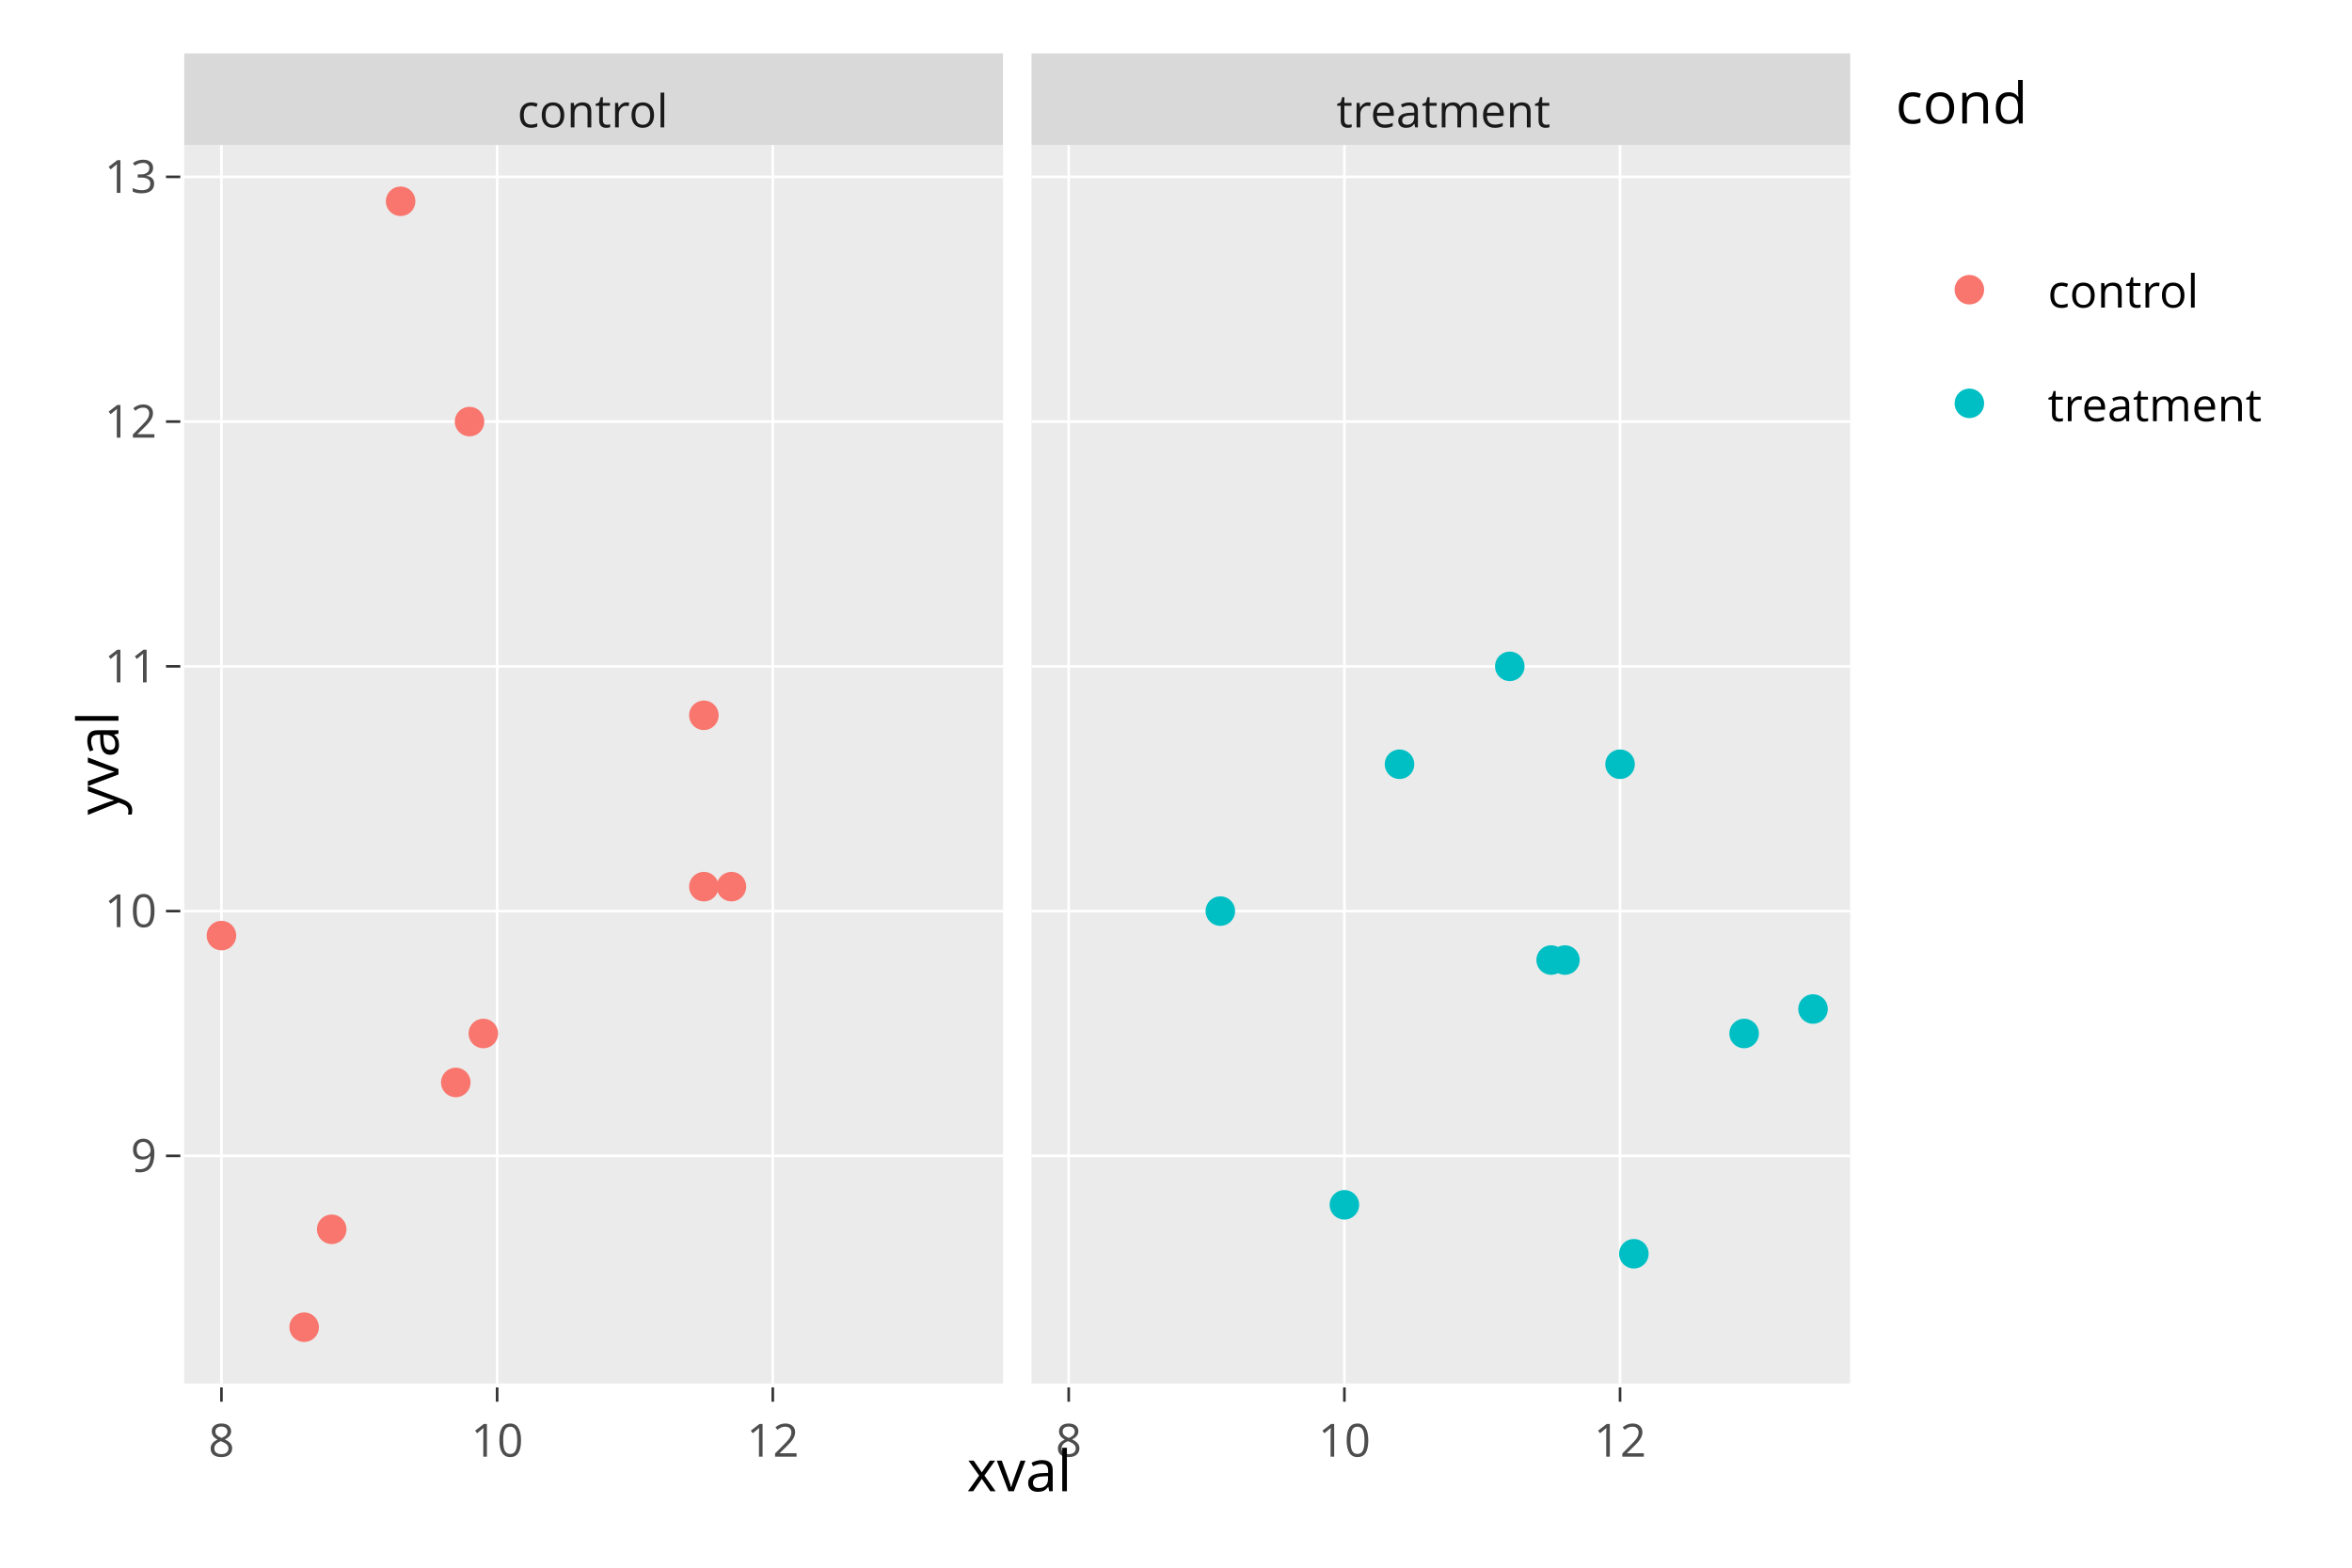
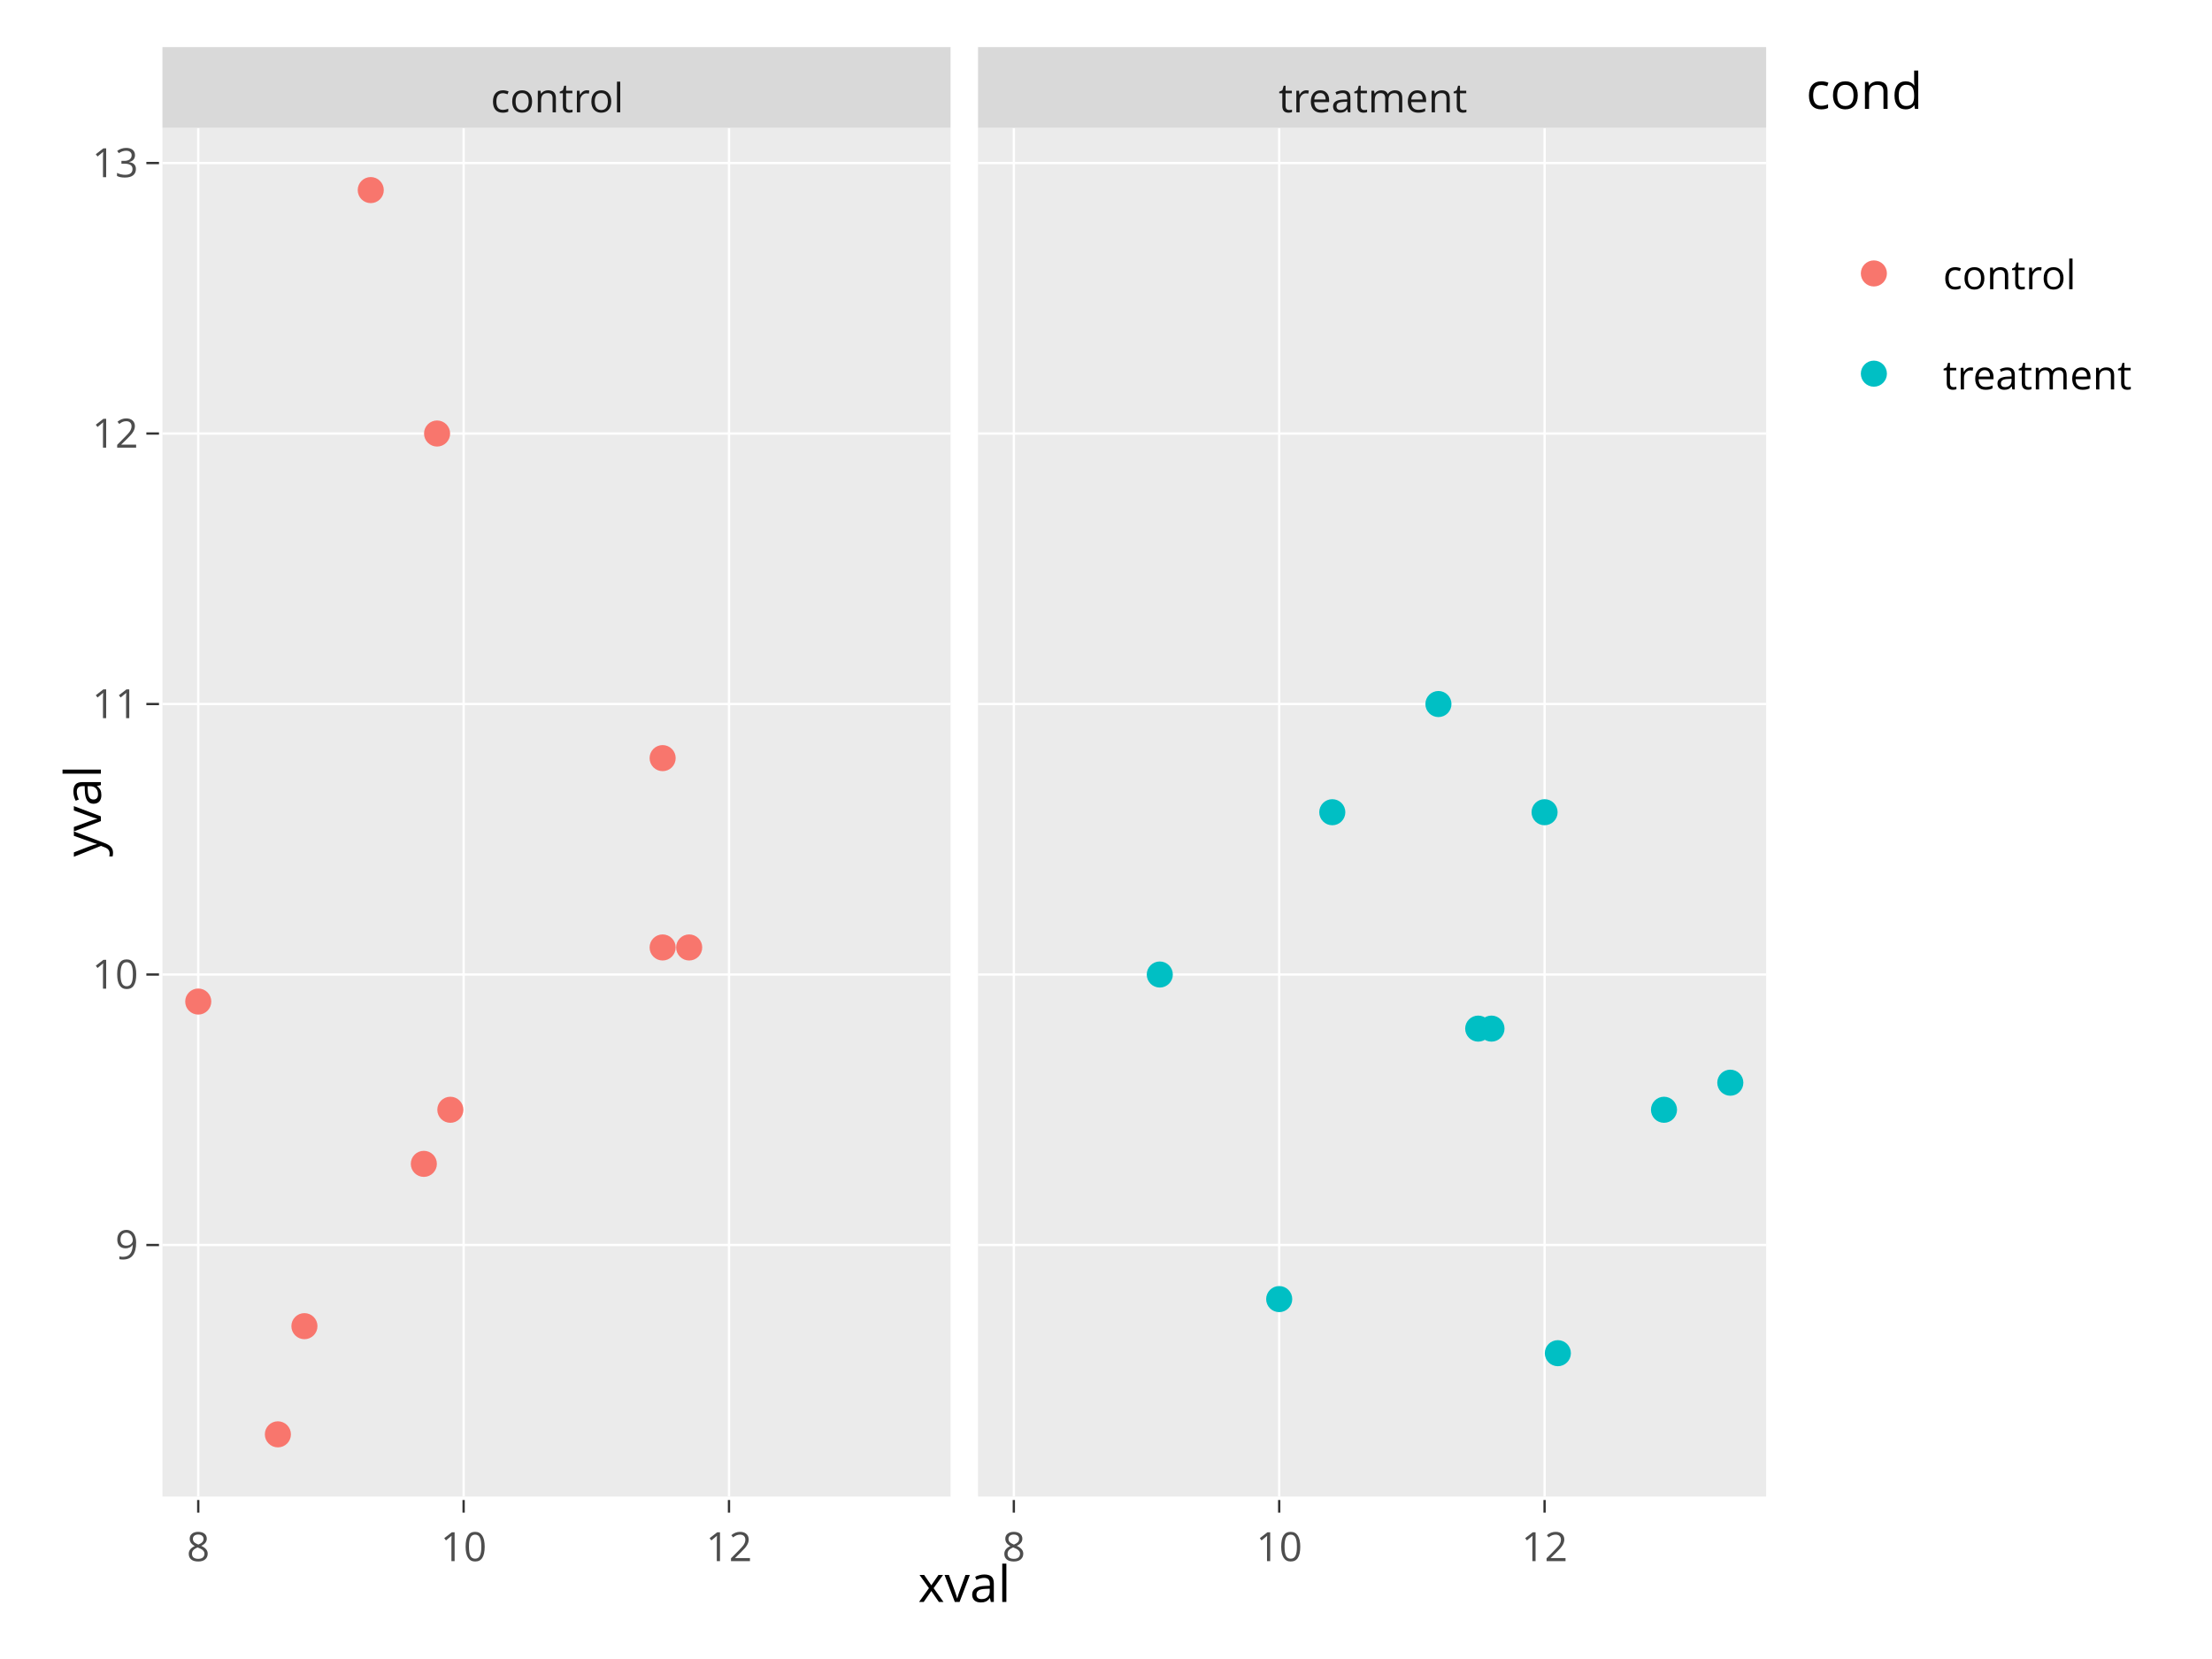
- <svg xmlns="http://www.w3.org/2000/svg" class="main-svg" width="600" height="400" viewBox="0 0 600 400">
-   <rect x="0" y="0" width="600" height="400" style="fill: rgb(255, 255, 255); fill-opacity: 1;" />
+ <svg xmlns="http://www.w3.org/2000/svg" class="main-svg" width="640" height="480" viewBox="0 0 640 480">
+   <rect x="0" y="0" width="640" height="480" style="fill: rgb(255, 255, 255); fill-opacity: 1;" />
  <defs id="defs-">
    <g class="clips">
      <clipPath id="clipxyplot" class="plotclip">
-         <rect width="208.861" height="316" />
+         <rect width="228.027" height="396" />
      </clipPath>
      <clipPath id="clipx2yplot" class="plotclip">
-         <rect width="208.861" height="316" />
+         <rect width="228.027" height="396" />
      </clipPath>
      <clipPath class="axesclip" id="clipx">
-         <rect x="47" y="0" width="208.861" height="400" />
+         <rect x="47" y="0" width="228.027" height="480" />
      </clipPath>
      <clipPath class="axesclip" id="clipy">
-         <rect x="0" y="37" width="600" height="316" />
+         <rect x="0" y="37" width="640" height="396" />
      </clipPath>
      <clipPath class="axesclip" id="clipxy">
-         <rect x="47" y="37" width="208.861" height="316" />
+         <rect x="47" y="37" width="228.027" height="396" />
      </clipPath>
      <clipPath class="axesclip" id="clipx2">
-         <rect x="263.139" y="0" width="208.861" height="400" />
+         <rect x="282.973" y="0" width="228.027" height="480" />
      </clipPath>
      <clipPath class="axesclip" id="clipx2y">
-         <rect x="263.139" y="37" width="208.861" height="316" />
+         <rect x="282.973" y="37" width="228.027" height="396" />
      </clipPath>
    </g>
    <g class="gradients" />
  </defs>
  <g class="bglayer">
-     <rect class="bg" x="47" y="37" width="208.861" height="316" style="fill: rgb(235, 235, 235); fill-opacity: 1; stroke-width: 0;" />
-     <rect class="bg" x="263.139" y="37" width="208.861" height="316" style="fill: rgb(235, 235, 235); fill-opacity: 1; stroke-width: 0;" />
+     <rect class="bg" x="47" y="37" width="228.027" height="396" style="fill: rgb(235, 235, 235); fill-opacity: 1; stroke-width: 0;" />
+     <rect class="bg" x="282.973" y="37" width="228.027" height="396" style="fill: rgb(235, 235, 235); fill-opacity: 1; stroke-width: 0;" />
  </g>
  <g class="layer-below">
    <g class="imagelayer" />
    <g class="shapelayer" />
  </g>
  <g class="cartesianlayer">
    <g class="subplot xy">
      <g class="layer-subplot">
        <g class="shapelayer" />
        <g class="imagelayer" />
      </g>
      <g class="gridlayer">
        <g class="x">
-           <path class="xgrid crisp" d="M0,37v316" transform="translate(56.49,0)" style="stroke: rgb(255, 255, 255); stroke-opacity: 1; stroke-width: 0.664px;" />
-           <path class="xgrid crisp" d="M0,37v316" transform="translate(126.82,0)" style="stroke: rgb(255, 255, 255); stroke-opacity: 1; stroke-width: 0.664px;" />
-           <path class="xgrid crisp" d="M0,37v316" transform="translate(197.14,0)" style="stroke: rgb(255, 255, 255); stroke-opacity: 1; stroke-width: 0.664px;" />
+           <path class="xgrid crisp" d="M0,37v396" transform="translate(57.36,0)" style="stroke: rgb(255, 255, 255); stroke-opacity: 1; stroke-width: 0.664px;" />
+           <path class="xgrid crisp" d="M0,37v396" transform="translate(134.14,0)" style="stroke: rgb(255, 255, 255); stroke-opacity: 1; stroke-width: 0.664px;" />
+           <path class="xgrid crisp" d="M0,37v396" transform="translate(210.92,0)" style="stroke: rgb(255, 255, 255); stroke-opacity: 1; stroke-width: 0.664px;" />
        </g>
        <g class="y">
-           <path class="ygrid crisp" d="M47,0h208.861" transform="translate(0,294.92)" style="stroke: rgb(255, 255, 255); stroke-opacity: 1; stroke-width: 0.664px;" />
-           <path class="ygrid crisp" d="M47,0h208.861" transform="translate(0,232.47)" style="stroke: rgb(255, 255, 255); stroke-opacity: 1; stroke-width: 0.664px;" />
-           <path class="ygrid crisp" d="M47,0h208.861" transform="translate(0,170.02)" style="stroke: rgb(255, 255, 255); stroke-opacity: 1; stroke-width: 0.664px;" />
-           <path class="ygrid crisp" d="M47,0h208.861" transform="translate(0,107.57)" style="stroke: rgb(255, 255, 255); stroke-opacity: 1; stroke-width: 0.664px;" />
-           <path class="ygrid crisp" d="M47,0h208.861" transform="translate(0,45.12)" style="stroke: rgb(255, 255, 255); stroke-opacity: 1; stroke-width: 0.664px;" />
+           <path class="ygrid crisp" d="M47,0h228.027" transform="translate(0,360.22)" style="stroke: rgb(255, 255, 255); stroke-opacity: 1; stroke-width: 0.664px;" />
+           <path class="ygrid crisp" d="M47,0h228.027" transform="translate(0,281.96)" style="stroke: rgb(255, 255, 255); stroke-opacity: 1; stroke-width: 0.664px;" />
+           <path class="ygrid crisp" d="M47,0h228.027" transform="translate(0,203.7)" style="stroke: rgb(255, 255, 255); stroke-opacity: 1; stroke-width: 0.664px;" />
+           <path class="ygrid crisp" d="M47,0h228.027" transform="translate(0,125.43)" style="stroke: rgb(255, 255, 255); stroke-opacity: 1; stroke-width: 0.664px;" />
+           <path class="ygrid crisp" d="M47,0h228.027" transform="translate(0,47.17)" style="stroke: rgb(255, 255, 255); stroke-opacity: 1; stroke-width: 0.664px;" />
        </g>
      </g>
      <g class="zerolinelayer" />
      <path class="xlines-below" />
      <path class="ylines-below" />
      <g class="overlines-below" />
      <g class="xaxislayer-below" />
      <g class="yaxislayer-below" />
      <g class="overaxes-below" />
      <g class="plot" transform="translate(47, 37)" clip-path="url(#clipxyplot)">
        <g class="scatterlayer mlayer">
          <g class="trace scatter trace-vdiffr-plotly-1" style="stroke-miterlimit: 2; opacity: 1;">
            <g class="points">
-               <path class="point" transform="translate(132.56,145.51)" d="M2.83,0A2.83,2.83 0 1,1 0,-2.83A2.83,2.83 0 0,1 2.83,0Z" style="opacity: 1; stroke-width: 1.89px; fill: rgb(248, 118, 109); fill-opacity: 1; stroke: rgb(248, 118, 109); stroke-opacity: 1;" />
-               <path class="point" transform="translate(55.2,14.36)" d="M2.83,0A2.83,2.83 0 1,1 0,-2.83A2.83,2.83 0 0,1 2.83,0Z" style="opacity: 1; stroke-width: 1.89px; fill: rgb(248, 118, 109); fill-opacity: 1; stroke: rgb(248, 118, 109); stroke-opacity: 1;" />
-               <path class="point" transform="translate(9.49,201.72)" d="M2.83,0A2.83,2.83 0 1,1 0,-2.83A2.83,2.83 0 0,1 2.83,0Z" style="opacity: 1; stroke-width: 1.89px; fill: rgb(248, 118, 109); fill-opacity: 1; stroke: rgb(248, 118, 109); stroke-opacity: 1;" />
-               <path class="point" transform="translate(132.56,189.23)" d="M2.83,0A2.83,2.83 0 1,1 0,-2.83A2.83,2.83 0 0,1 2.83,0Z" style="opacity: 1; stroke-width: 1.89px; fill: rgb(248, 118, 109); fill-opacity: 1; stroke: rgb(248, 118, 109); stroke-opacity: 1;" />
-               <path class="point" transform="translate(30.59,301.64)" d="M2.83,0A2.83,2.83 0 1,1 0,-2.83A2.83,2.83 0 0,1 2.83,0Z" style="opacity: 1; stroke-width: 1.89px; fill: rgb(248, 118, 109); fill-opacity: 1; stroke: rgb(248, 118, 109); stroke-opacity: 1;" />
-               <path class="point" transform="translate(76.3,226.7)" d="M2.83,0A2.83,2.83 0 1,1 0,-2.83A2.83,2.83 0 0,1 2.83,0Z" style="opacity: 1; stroke-width: 1.89px; fill: rgb(248, 118, 109); fill-opacity: 1; stroke: rgb(248, 118, 109); stroke-opacity: 1;" />
-               <path class="point" transform="translate(37.62,276.66)" d="M2.83,0A2.83,2.83 0 1,1 0,-2.83A2.83,2.83 0 0,1 2.83,0Z" style="opacity: 1; stroke-width: 1.89px; fill: rgb(248, 118, 109); fill-opacity: 1; stroke: rgb(248, 118, 109); stroke-opacity: 1;" />
-               <path class="point" transform="translate(139.59,189.23)" d="M2.83,0A2.83,2.83 0 1,1 0,-2.83A2.83,2.83 0 0,1 2.83,0Z" style="opacity: 1; stroke-width: 1.89px; fill: rgb(248, 118, 109); fill-opacity: 1; stroke: rgb(248, 118, 109); stroke-opacity: 1;" />
-               <path class="point" transform="translate(69.27,239.19)" d="M2.83,0A2.83,2.83 0 1,1 0,-2.83A2.83,2.83 0 0,1 2.83,0Z" style="opacity: 1; stroke-width: 1.89px; fill: rgb(248, 118, 109); fill-opacity: 1; stroke: rgb(248, 118, 109); stroke-opacity: 1;" />
-               <path class="point" transform="translate(72.78,70.57)" d="M2.83,0A2.83,2.83 0 1,1 0,-2.83A2.83,2.83 0 0,1 2.83,0Z" style="opacity: 1; stroke-width: 1.89px; fill: rgb(248, 118, 109); fill-opacity: 1; stroke: rgb(248, 118, 109); stroke-opacity: 1;" />
+               <path class="point" transform="translate(144.72,182.35)" d="M2.83,0A2.83,2.83 0 1,1 0,-2.83A2.83,2.83 0 0,1 2.83,0Z" style="opacity: 1; stroke-width: 1.89px; fill: rgb(248, 118, 109); fill-opacity: 1; stroke: rgb(248, 118, 109); stroke-opacity: 1;" />
+               <path class="point" transform="translate(60.27,18)" d="M2.83,0A2.83,2.83 0 1,1 0,-2.83A2.83,2.83 0 0,1 2.83,0Z" style="opacity: 1; stroke-width: 1.89px; fill: rgb(248, 118, 109); fill-opacity: 1; stroke: rgb(248, 118, 109); stroke-opacity: 1;" />
+               <path class="point" transform="translate(10.36,252.78)" d="M2.83,0A2.83,2.83 0 1,1 0,-2.83A2.83,2.83 0 0,1 2.83,0Z" style="opacity: 1; stroke-width: 1.89px; fill: rgb(248, 118, 109); fill-opacity: 1; stroke: rgb(248, 118, 109); stroke-opacity: 1;" />
+               <path class="point" transform="translate(144.72,237.13)" d="M2.83,0A2.83,2.83 0 1,1 0,-2.83A2.83,2.83 0 0,1 2.83,0Z" style="opacity: 1; stroke-width: 1.89px; fill: rgb(248, 118, 109); fill-opacity: 1; stroke: rgb(248, 118, 109); stroke-opacity: 1;" />
+               <path class="point" transform="translate(33.4,378)" d="M2.83,0A2.83,2.83 0 1,1 0,-2.83A2.83,2.83 0 0,1 2.83,0Z" style="opacity: 1; stroke-width: 1.89px; fill: rgb(248, 118, 109); fill-opacity: 1; stroke: rgb(248, 118, 109); stroke-opacity: 1;" />
+               <path class="point" transform="translate(83.3,284.09)" d="M2.83,0A2.83,2.83 0 1,1 0,-2.83A2.83,2.83 0 0,1 2.83,0Z" style="opacity: 1; stroke-width: 1.89px; fill: rgb(248, 118, 109); fill-opacity: 1; stroke: rgb(248, 118, 109); stroke-opacity: 1;" />
+               <path class="point" transform="translate(41.08,346.7)" d="M2.83,0A2.83,2.83 0 1,1 0,-2.83A2.83,2.83 0 0,1 2.83,0Z" style="opacity: 1; stroke-width: 1.89px; fill: rgb(248, 118, 109); fill-opacity: 1; stroke: rgb(248, 118, 109); stroke-opacity: 1;" />
+               <path class="point" transform="translate(152.4,237.13)" d="M2.83,0A2.83,2.83 0 1,1 0,-2.83A2.83,2.83 0 0,1 2.83,0Z" style="opacity: 1; stroke-width: 1.89px; fill: rgb(248, 118, 109); fill-opacity: 1; stroke: rgb(248, 118, 109); stroke-opacity: 1;" />
+               <path class="point" transform="translate(75.63,299.74)" d="M2.83,0A2.83,2.83 0 1,1 0,-2.83A2.83,2.83 0 0,1 2.83,0Z" style="opacity: 1; stroke-width: 1.89px; fill: rgb(248, 118, 109); fill-opacity: 1; stroke: rgb(248, 118, 109); stroke-opacity: 1;" />
+               <path class="point" transform="translate(79.46,88.43)" d="M2.83,0A2.83,2.83 0 1,1 0,-2.83A2.83,2.83 0 0,1 2.83,0Z" style="opacity: 1; stroke-width: 1.89px; fill: rgb(248, 118, 109); fill-opacity: 1; stroke: rgb(248, 118, 109); stroke-opacity: 1;" />
            </g>
          </g>
        </g>
      </g>
      <g class="overplot" />
      <path class="xlines-above crisp" d="" style="fill: none; stroke-width: 1px; stroke: rgb(0, 0, 0); stroke-opacity: 0;" />
      <path class="ylines-above crisp" d="" style="fill: none; stroke-width: 1px; stroke: rgb(0, 0, 0); stroke-opacity: 0;" />
      <g class="overlines-above" />
      <g class="xaxislayer-above">
-         <path class="xtick ticks crisp" d="M0,354v3.653" transform="translate(56.49,0)" style="stroke: rgb(51, 51, 51); stroke-opacity: 1; stroke-width: 0.664px;" />
-         <path class="xtick ticks crisp" d="M0,354v3.653" transform="translate(126.82,0)" style="stroke: rgb(51, 51, 51); stroke-opacity: 1; stroke-width: 0.664px;" />
-         <path class="xtick ticks crisp" d="M0,354v3.653" transform="translate(197.14,0)" style="stroke: rgb(51, 51, 51); stroke-opacity: 1; stroke-width: 0.664px;" />
+         <path class="xtick ticks crisp" d="M0,434v3.653" transform="translate(57.36,0)" style="stroke: rgb(51, 51, 51); stroke-opacity: 1; stroke-width: 0.664px;" />
+         <path class="xtick ticks crisp" d="M0,434v3.653" transform="translate(134.14,0)" style="stroke: rgb(51, 51, 51); stroke-opacity: 1; stroke-width: 0.664px;" />
+         <path class="xtick ticks crisp" d="M0,434v3.653" transform="translate(210.92,0)" style="stroke: rgb(51, 51, 51); stroke-opacity: 1; stroke-width: 0.664px;" />
        <g class="xtick">
-           <text text-anchor="middle" x="0" y="371.68" transform="translate(56.49,0)" style="font-family: 'Open Sans', verdana, arial, sans-serif; font-size: 11.69px; fill: rgb(77, 77, 77); fill-opacity: 1; white-space: pre;">8</text>
+           <text text-anchor="middle" x="0" y="451.68" transform="translate(57.36,0)" style="font-family: 'Open Sans', verdana, arial, sans-serif; font-size: 11.69px; fill: rgb(77, 77, 77); fill-opacity: 1; white-space: pre;">8</text>
        </g>
        <g class="xtick">
-           <text text-anchor="middle" x="0" y="371.68" transform="translate(126.82,0)" style="font-family: 'Open Sans', verdana, arial, sans-serif; font-size: 11.69px; fill: rgb(77, 77, 77); fill-opacity: 1; white-space: pre;">10</text>
+           <text text-anchor="middle" x="0" y="451.68" transform="translate(134.14,0)" style="font-family: 'Open Sans', verdana, arial, sans-serif; font-size: 11.69px; fill: rgb(77, 77, 77); fill-opacity: 1; white-space: pre;">10</text>
        </g>
        <g class="xtick">
-           <text text-anchor="middle" x="0" y="371.68" transform="translate(197.14,0)" style="font-family: 'Open Sans', verdana, arial, sans-serif; font-size: 11.69px; fill: rgb(77, 77, 77); fill-opacity: 1; white-space: pre;">12</text>
+           <text text-anchor="middle" x="0" y="451.68" transform="translate(210.92,0)" style="font-family: 'Open Sans', verdana, arial, sans-serif; font-size: 11.69px; fill: rgb(77, 77, 77); fill-opacity: 1; white-space: pre;">12</text>
        </g>
      </g>
      <g class="yaxislayer-above">
-         <path class="ytick ticks crisp" d="M46,0h-3.653" transform="translate(0,294.92)" style="stroke: rgb(51, 51, 51); stroke-opacity: 1; stroke-width: 0.664px;" />
-         <path class="ytick ticks crisp" d="M46,0h-3.653" transform="translate(0,232.47)" style="stroke: rgb(51, 51, 51); stroke-opacity: 1; stroke-width: 0.664px;" />
-         <path class="ytick ticks crisp" d="M46,0h-3.653" transform="translate(0,170.02)" style="stroke: rgb(51, 51, 51); stroke-opacity: 1; stroke-width: 0.664px;" />
-         <path class="ytick ticks crisp" d="M46,0h-3.653" transform="translate(0,107.57)" style="stroke: rgb(51, 51, 51); stroke-opacity: 1; stroke-width: 0.664px;" />
-         <path class="ytick ticks crisp" d="M46,0h-3.653" transform="translate(0,45.12)" style="stroke: rgb(51, 51, 51); stroke-opacity: 1; stroke-width: 0.664px;" />
-         <g class="ytick">
-           <text text-anchor="end" x="40.009" y="4.091" transform="translate(0,294.92)" style="font-family: 'Open Sans', verdana, arial, sans-serif; font-size: 11.69px; fill: rgb(77, 77, 77); fill-opacity: 1; white-space: pre;">9</text>
-         </g>
-         <g class="ytick">
-           <text text-anchor="end" x="40.009" y="4.091" transform="translate(0,232.47)" style="font-family: 'Open Sans', verdana, arial, sans-serif; font-size: 11.69px; fill: rgb(77, 77, 77); fill-opacity: 1; white-space: pre;">10</text>
-         </g>
-         <g class="ytick">
-           <text text-anchor="end" x="40.009" y="4.091" transform="translate(0,170.02)" style="font-family: 'Open Sans', verdana, arial, sans-serif; font-size: 11.69px; fill: rgb(77, 77, 77); fill-opacity: 1; white-space: pre;">11</text>
-         </g>
-         <g class="ytick">
-           <text text-anchor="end" x="40.009" y="4.091" transform="translate(0,107.57)" style="font-family: 'Open Sans', verdana, arial, sans-serif; font-size: 11.69px; fill: rgb(77, 77, 77); fill-opacity: 1; white-space: pre;">12</text>
-         </g>
-         <g class="ytick">
-           <text text-anchor="end" x="40.009" y="4.091" transform="translate(0,45.12)" style="font-family: 'Open Sans', verdana, arial, sans-serif; font-size: 11.69px; fill: rgb(77, 77, 77); fill-opacity: 1; white-space: pre;">13</text>
+         <path class="ytick ticks crisp" d="M46,0h-3.653" transform="translate(0,360.22)" style="stroke: rgb(51, 51, 51); stroke-opacity: 1; stroke-width: 0.664px;" />
+         <path class="ytick ticks crisp" d="M46,0h-3.653" transform="translate(0,281.96)" style="stroke: rgb(51, 51, 51); stroke-opacity: 1; stroke-width: 0.664px;" />
+         <path class="ytick ticks crisp" d="M46,0h-3.653" transform="translate(0,203.7)" style="stroke: rgb(51, 51, 51); stroke-opacity: 1; stroke-width: 0.664px;" />
+         <path class="ytick ticks crisp" d="M46,0h-3.653" transform="translate(0,125.43)" style="stroke: rgb(51, 51, 51); stroke-opacity: 1; stroke-width: 0.664px;" />
+         <path class="ytick ticks crisp" d="M46,0h-3.653" transform="translate(0,47.17)" style="stroke: rgb(51, 51, 51); stroke-opacity: 1; stroke-width: 0.664px;" />
+         <g class="ytick">
+           <text text-anchor="end" x="40.009" y="4.091" transform="translate(0,360.22)" style="font-family: 'Open Sans', verdana, arial, sans-serif; font-size: 11.69px; fill: rgb(77, 77, 77); fill-opacity: 1; white-space: pre;">9</text>
+         </g>
+         <g class="ytick">
+           <text text-anchor="end" x="40.009" y="4.091" transform="translate(0,281.96)" style="font-family: 'Open Sans', verdana, arial, sans-serif; font-size: 11.69px; fill: rgb(77, 77, 77); fill-opacity: 1; white-space: pre;">10</text>
+         </g>
+         <g class="ytick">
+           <text text-anchor="end" x="40.009" y="4.091" transform="translate(0,203.7)" style="font-family: 'Open Sans', verdana, arial, sans-serif; font-size: 11.69px; fill: rgb(77, 77, 77); fill-opacity: 1; white-space: pre;">11</text>
+         </g>
+         <g class="ytick">
+           <text text-anchor="end" x="40.009" y="4.091" transform="translate(0,125.43)" style="font-family: 'Open Sans', verdana, arial, sans-serif; font-size: 11.69px; fill: rgb(77, 77, 77); fill-opacity: 1; white-space: pre;">12</text>
+         </g>
+         <g class="ytick">
+           <text text-anchor="end" x="40.009" y="4.091" transform="translate(0,47.17)" style="font-family: 'Open Sans', verdana, arial, sans-serif; font-size: 11.69px; fill: rgb(77, 77, 77); fill-opacity: 1; white-space: pre;">13</text>
        </g>
      </g>
      <g class="overaxes-above" />
    </g>
    <g class="subplot x2y">
      <g class="layer-subplot">
        <g class="shapelayer" />
        <g class="imagelayer" />
      </g>
      <g class="gridlayer">
        <g class="x2">
-           <path class="x2grid crisp" d="M0,37v316" transform="translate(272.6287,0)" style="stroke: rgb(255, 255, 255); stroke-opacity: 1; stroke-width: 0.664px;" />
-           <path class="x2grid crisp" d="M0,37v316" transform="translate(342.9587,0)" style="stroke: rgb(255, 255, 255); stroke-opacity: 1; stroke-width: 0.664px;" />
-           <path class="x2grid crisp" d="M0,37v316" transform="translate(413.2787,0)" style="stroke: rgb(255, 255, 255); stroke-opacity: 1; stroke-width: 0.664px;" />
+           <path class="x2grid crisp" d="M0,37v396" transform="translate(293.3326,0)" style="stroke: rgb(255, 255, 255); stroke-opacity: 1; stroke-width: 0.664px;" />
+           <path class="x2grid crisp" d="M0,37v396" transform="translate(370.1126,0)" style="stroke: rgb(255, 255, 255); stroke-opacity: 1; stroke-width: 0.664px;" />
+           <path class="x2grid crisp" d="M0,37v396" transform="translate(446.8926,0)" style="stroke: rgb(255, 255, 255); stroke-opacity: 1; stroke-width: 0.664px;" />
        </g>
        <g class="y">
-           <path class="ygrid crisp" d="M263.139,0h208.861" transform="translate(0,294.92)" style="stroke: rgb(255, 255, 255); stroke-opacity: 1; stroke-width: 0.664px;" />
-           <path class="ygrid crisp" d="M263.139,0h208.861" transform="translate(0,232.47)" style="stroke: rgb(255, 255, 255); stroke-opacity: 1; stroke-width: 0.664px;" />
-           <path class="ygrid crisp" d="M263.139,0h208.861" transform="translate(0,170.02)" style="stroke: rgb(255, 255, 255); stroke-opacity: 1; stroke-width: 0.664px;" />
-           <path class="ygrid crisp" d="M263.139,0h208.861" transform="translate(0,107.57)" style="stroke: rgb(255, 255, 255); stroke-opacity: 1; stroke-width: 0.664px;" />
-           <path class="ygrid crisp" d="M263.139,0h208.861" transform="translate(0,45.12)" style="stroke: rgb(255, 255, 255); stroke-opacity: 1; stroke-width: 0.664px;" />
+           <path class="ygrid crisp" d="M282.973,0h228.027" transform="translate(0,360.22)" style="stroke: rgb(255, 255, 255); stroke-opacity: 1; stroke-width: 0.664px;" />
+           <path class="ygrid crisp" d="M282.973,0h228.027" transform="translate(0,281.96)" style="stroke: rgb(255, 255, 255); stroke-opacity: 1; stroke-width: 0.664px;" />
+           <path class="ygrid crisp" d="M282.973,0h228.027" transform="translate(0,203.7)" style="stroke: rgb(255, 255, 255); stroke-opacity: 1; stroke-width: 0.664px;" />
+           <path class="ygrid crisp" d="M282.973,0h228.027" transform="translate(0,125.43)" style="stroke: rgb(255, 255, 255); stroke-opacity: 1; stroke-width: 0.664px;" />
+           <path class="ygrid crisp" d="M282.973,0h228.027" transform="translate(0,47.17)" style="stroke: rgb(255, 255, 255); stroke-opacity: 1; stroke-width: 0.664px;" />
        </g>
      </g>
      <g class="zerolinelayer" />
      <path class="xlines-below" />
      <path class="ylines-below" />
      <g class="overlines-below" />
      <g class="xaxislayer-below" />
      <g class="yaxislayer-below" />
      <g class="overaxes-below" />
-       <g class="plot" transform="translate(263.1387, 37)" clip-path="url(#clipx2yplot)">
+       <g class="plot" transform="translate(282.9726, 37)" clip-path="url(#clipx2yplot)">
        <g class="scatterlayer mlayer">
          <g class="trace scatter trace-vdiffr-plotly-2" style="stroke-miterlimit: 2; opacity: 1;">
            <g class="points">
-               <path class="point" transform="translate(93.88,158)" d="M2.83,0A2.83,2.83 0 1,1 0,-2.83A2.83,2.83 0 0,1 2.83,0Z" style="opacity: 1; stroke-width: 1.89px; fill: rgb(0, 191, 196); fill-opacity: 1; stroke: rgb(0, 191, 196); stroke-opacity: 1;" />
-               <path class="point" transform="translate(153.66,282.9)" d="M2.83,0A2.83,2.83 0 1,1 0,-2.83A2.83,2.83 0 0,1 2.83,0Z" style="opacity: 1; stroke-width: 1.89px; fill: rgb(0, 191, 196); fill-opacity: 1; stroke: rgb(0, 191, 196); stroke-opacity: 1;" />
-               <path class="point" transform="translate(122.01,133.02)" d="M2.83,0A2.83,2.83 0 1,1 0,-2.83A2.83,2.83 0 0,1 2.83,0Z" style="opacity: 1; stroke-width: 1.89px; fill: rgb(0, 191, 196); fill-opacity: 1; stroke: rgb(0, 191, 196); stroke-opacity: 1;" />
-               <path class="point" transform="translate(79.82,270.41)" d="M2.83,0A2.83,2.83 0 1,1 0,-2.83A2.83,2.83 0 0,1 2.83,0Z" style="opacity: 1; stroke-width: 1.89px; fill: rgb(0, 191, 196); fill-opacity: 1; stroke: rgb(0, 191, 196); stroke-opacity: 1;" />
-               <path class="point" transform="translate(181.79,226.7)" d="M2.83,0A2.83,2.83 0 1,1 0,-2.83A2.83,2.83 0 0,1 2.83,0Z" style="opacity: 1; stroke-width: 1.89px; fill: rgb(0, 191, 196); fill-opacity: 1; stroke: rgb(0, 191, 196); stroke-opacity: 1;" />
-               <path class="point" transform="translate(48.17,195.47)" d="M2.83,0A2.83,2.83 0 1,1 0,-2.83A2.83,2.83 0 0,1 2.83,0Z" style="opacity: 1; stroke-width: 1.89px; fill: rgb(0, 191, 196); fill-opacity: 1; stroke: rgb(0, 191, 196); stroke-opacity: 1;" />
-               <path class="point" transform="translate(199.37,220.45)" d="M2.83,0A2.83,2.83 0 1,1 0,-2.83A2.83,2.83 0 0,1 2.83,0Z" style="opacity: 1; stroke-width: 1.89px; fill: rgb(0, 191, 196); fill-opacity: 1; stroke: rgb(0, 191, 196); stroke-opacity: 1;" />
-               <path class="point" transform="translate(136.08,207.96)" d="M2.83,0A2.83,2.83 0 1,1 0,-2.83A2.83,2.83 0 0,1 2.83,0Z" style="opacity: 1; stroke-width: 1.89px; fill: rgb(0, 191, 196); fill-opacity: 1; stroke: rgb(0, 191, 196); stroke-opacity: 1;" />
-               <path class="point" transform="translate(132.56,207.96)" d="M2.83,0A2.83,2.83 0 1,1 0,-2.83A2.83,2.83 0 0,1 2.83,0Z" style="opacity: 1; stroke-width: 1.89px; fill: rgb(0, 191, 196); fill-opacity: 1; stroke: rgb(0, 191, 196); stroke-opacity: 1;" />
-               <path class="point" transform="translate(150.14,158)" d="M2.83,0A2.83,2.83 0 1,1 0,-2.83A2.83,2.83 0 0,1 2.83,0Z" style="opacity: 1; stroke-width: 1.89px; fill: rgb(0, 191, 196); fill-opacity: 1; stroke: rgb(0, 191, 196); stroke-opacity: 1;" />
+               <path class="point" transform="translate(102.5,198)" d="M2.83,0A2.83,2.83 0 1,1 0,-2.83A2.83,2.83 0 0,1 2.83,0Z" style="opacity: 1; stroke-width: 1.89px; fill: rgb(0, 191, 196); fill-opacity: 1; stroke: rgb(0, 191, 196); stroke-opacity: 1;" />
+               <path class="point" transform="translate(167.76,354.52)" d="M2.83,0A2.83,2.83 0 1,1 0,-2.83A2.83,2.83 0 0,1 2.83,0Z" style="opacity: 1; stroke-width: 1.89px; fill: rgb(0, 191, 196); fill-opacity: 1; stroke: rgb(0, 191, 196); stroke-opacity: 1;" />
+               <path class="point" transform="translate(133.21,166.7)" d="M2.83,0A2.83,2.83 0 1,1 0,-2.83A2.83,2.83 0 0,1 2.83,0Z" style="opacity: 1; stroke-width: 1.89px; fill: rgb(0, 191, 196); fill-opacity: 1; stroke: rgb(0, 191, 196); stroke-opacity: 1;" />
+               <path class="point" transform="translate(87.14,338.87)" d="M2.83,0A2.83,2.83 0 1,1 0,-2.83A2.83,2.83 0 0,1 2.83,0Z" style="opacity: 1; stroke-width: 1.89px; fill: rgb(0, 191, 196); fill-opacity: 1; stroke: rgb(0, 191, 196); stroke-opacity: 1;" />
+               <path class="point" transform="translate(198.47,284.09)" d="M2.83,0A2.83,2.83 0 1,1 0,-2.83A2.83,2.83 0 0,1 2.83,0Z" style="opacity: 1; stroke-width: 1.89px; fill: rgb(0, 191, 196); fill-opacity: 1; stroke: rgb(0, 191, 196); stroke-opacity: 1;" />
+               <path class="point" transform="translate(52.59,244.96)" d="M2.83,0A2.83,2.83 0 1,1 0,-2.83A2.83,2.83 0 0,1 2.83,0Z" style="opacity: 1; stroke-width: 1.89px; fill: rgb(0, 191, 196); fill-opacity: 1; stroke: rgb(0, 191, 196); stroke-opacity: 1;" />
+               <path class="point" transform="translate(217.66,276.26)" d="M2.83,0A2.83,2.83 0 1,1 0,-2.83A2.83,2.83 0 0,1 2.83,0Z" style="opacity: 1; stroke-width: 1.89px; fill: rgb(0, 191, 196); fill-opacity: 1; stroke: rgb(0, 191, 196); stroke-opacity: 1;" />
+               <path class="point" transform="translate(148.56,260.61)" d="M2.83,0A2.83,2.83 0 1,1 0,-2.83A2.83,2.83 0 0,1 2.83,0Z" style="opacity: 1; stroke-width: 1.89px; fill: rgb(0, 191, 196); fill-opacity: 1; stroke: rgb(0, 191, 196); stroke-opacity: 1;" />
+               <path class="point" transform="translate(144.72,260.61)" d="M2.83,0A2.83,2.83 0 1,1 0,-2.83A2.83,2.83 0 0,1 2.83,0Z" style="opacity: 1; stroke-width: 1.89px; fill: rgb(0, 191, 196); fill-opacity: 1; stroke: rgb(0, 191, 196); stroke-opacity: 1;" />
+               <path class="point" transform="translate(163.92,198)" d="M2.83,0A2.83,2.83 0 1,1 0,-2.83A2.83,2.83 0 0,1 2.83,0Z" style="opacity: 1; stroke-width: 1.89px; fill: rgb(0, 191, 196); fill-opacity: 1; stroke: rgb(0, 191, 196); stroke-opacity: 1;" />
            </g>
          </g>
        </g>
      </g>
      <g class="overplot" />
      <path class="xlines-above crisp" d="" style="fill: none; stroke-width: 1px; stroke: rgb(0, 0, 0); stroke-opacity: 0;" />
      <path class="ylines-above crisp" d="M0,0" style="fill: none;" />
      <g class="overlines-above" />
      <g class="xaxislayer-above">
-         <path class="x2tick ticks crisp" d="M0,354v3.653" transform="translate(272.6287,0)" style="stroke: rgb(51, 51, 51); stroke-opacity: 1; stroke-width: 0.664px;" />
-         <path class="x2tick ticks crisp" d="M0,354v3.653" transform="translate(342.9587,0)" style="stroke: rgb(51, 51, 51); stroke-opacity: 1; stroke-width: 0.664px;" />
-         <path class="x2tick ticks crisp" d="M0,354v3.653" transform="translate(413.2787,0)" style="stroke: rgb(51, 51, 51); stroke-opacity: 1; stroke-width: 0.664px;" />
+         <path class="x2tick ticks crisp" d="M0,434v3.653" transform="translate(293.3326,0)" style="stroke: rgb(51, 51, 51); stroke-opacity: 1; stroke-width: 0.664px;" />
+         <path class="x2tick ticks crisp" d="M0,434v3.653" transform="translate(370.1126,0)" style="stroke: rgb(51, 51, 51); stroke-opacity: 1; stroke-width: 0.664px;" />
+         <path class="x2tick ticks crisp" d="M0,434v3.653" transform="translate(446.8926,0)" style="stroke: rgb(51, 51, 51); stroke-opacity: 1; stroke-width: 0.664px;" />
        <g class="x2tick">
-           <text text-anchor="middle" x="0" y="371.68" transform="translate(272.6287,0)" style="font-family: 'Open Sans', verdana, arial, sans-serif; font-size: 11.69px; fill: rgb(77, 77, 77); fill-opacity: 1; white-space: pre;">8</text>
+           <text text-anchor="middle" x="0" y="451.68" transform="translate(293.3326,0)" style="font-family: 'Open Sans', verdana, arial, sans-serif; font-size: 11.69px; fill: rgb(77, 77, 77); fill-opacity: 1; white-space: pre;">8</text>
        </g>
        <g class="x2tick">
-           <text text-anchor="middle" x="0" y="371.68" transform="translate(342.9587,0)" style="font-family: 'Open Sans', verdana, arial, sans-serif; font-size: 11.69px; fill: rgb(77, 77, 77); fill-opacity: 1; white-space: pre;">10</text>
+           <text text-anchor="middle" x="0" y="451.68" transform="translate(370.1126,0)" style="font-family: 'Open Sans', verdana, arial, sans-serif; font-size: 11.69px; fill: rgb(77, 77, 77); fill-opacity: 1; white-space: pre;">10</text>
        </g>
        <g class="x2tick">
-           <text text-anchor="middle" x="0" y="371.68" transform="translate(413.2787,0)" style="font-family: 'Open Sans', verdana, arial, sans-serif; font-size: 11.69px; fill: rgb(77, 77, 77); fill-opacity: 1; white-space: pre;">12</text>
+           <text text-anchor="middle" x="0" y="451.68" transform="translate(446.8926,0)" style="font-family: 'Open Sans', verdana, arial, sans-serif; font-size: 11.69px; fill: rgb(77, 77, 77); fill-opacity: 1; white-space: pre;">12</text>
        </g>
      </g>
      <g class="yaxislayer-above" />
      <g class="overaxes-above" />
    </g>
  </g>
  <g class="polarlayer" />
  <g class="ternarylayer" />
  <g class="geolayer" />
  <g class="pielayer" />
  <g class="glimages" />
  <defs id="topdefs-">
    <g class="clips" />
    <clipPath id="legend">
      <rect width="104.22" height="58.22" x="1.89" y="1.89" />
    </clipPath>
  </defs>
  <g class="layer-above">
    <g class="imagelayer" />
    <g class="shapelayer">
-       <path data-index="0" fill-rule="evenodd" d="M47,353H255.861V37H47Z" style="opacity: 1; stroke: rgb(0, 0, 0); stroke-opacity: 0; fill: rgb(0, 0, 0); fill-opacity: 0; stroke-width: 0px;" />
-       <path data-index="1" fill-rule="evenodd" d="M47,37H255.861V13.621H47Z" style="opacity: 1; stroke: rgb(0, 0, 0); stroke-opacity: 0; fill: rgb(217, 217, 217); fill-opacity: 1; stroke-width: 0.664px;" />
-       <path data-index="2" fill-rule="evenodd" d="M263.139,353H472V37H263.139Z" style="opacity: 1; stroke: rgb(0, 0, 0); stroke-opacity: 0; fill: rgb(0, 0, 0); fill-opacity: 0; stroke-width: 0px;" />
-       <path data-index="3" fill-rule="evenodd" d="M263.139,37H472V13.621H263.139Z" style="opacity: 1; stroke: rgb(0, 0, 0); stroke-opacity: 0; fill: rgb(217, 217, 217); fill-opacity: 1; stroke-width: 0.664px;" />
+       <path data-index="0" fill-rule="evenodd" d="M47,433H275.027V37H47Z" style="opacity: 1; stroke: rgb(0, 0, 0); stroke-opacity: 0; fill: rgb(0, 0, 0); fill-opacity: 0; stroke-width: 0px;" />
+       <path data-index="1" fill-rule="evenodd" d="M47,37H275.027V13.621H47Z" style="opacity: 1; stroke: rgb(0, 0, 0); stroke-opacity: 0; fill: rgb(217, 217, 217); fill-opacity: 1; stroke-width: 0.664px;" />
+       <path data-index="2" fill-rule="evenodd" d="M282.973,433H511V37H282.973Z" style="opacity: 1; stroke: rgb(0, 0, 0); stroke-opacity: 0; fill: rgb(0, 0, 0); fill-opacity: 0; stroke-width: 0px;" />
+       <path data-index="3" fill-rule="evenodd" d="M282.973,37H511V13.621H282.973Z" style="opacity: 1; stroke: rgb(0, 0, 0); stroke-opacity: 0; fill: rgb(217, 217, 217); fill-opacity: 1; stroke-width: 0.664px;" />
    </g>
  </g>
  <g class="infolayer">
-     <g class="legend" pointer-events="all" transform="translate(480.5, 57.52756)">
+     <g class="legend" pointer-events="all" transform="translate(520.28, 62.72441)">
      <rect class="bg" shape-rendering="crispEdges" style="stroke: rgb(0, 0, 0); stroke-opacity: 0; fill: rgb(255, 255, 255); fill-opacity: 1; stroke-width: 1.89px;" width="106.11" height="60.11" x="0.945" y="0.945" />
      <g class="scrollbox" transform="translate(0, 0)" clip-path="url(#legend)">
        <g class="groups" transform="translate(0, 0)">
          <g class="traces" transform="translate(1.889764, 16.38976)" style="opacity: 1;">
            <g class="layers" style="opacity: 1;">
              <g class="legendfill" />
              <g class="legendlines" />
              <g class="legendsymbols">
                <g class="legendpoints">
                  <path class="scatterpts" transform="translate(20,0)" d="M2.83,0A2.83,2.83 0 1,1 0,-2.83A2.83,2.83 0 0,1 2.83,0Z" style="opacity: 1; stroke-width: 1.89px; fill: rgb(248, 118, 109); fill-opacity: 1; stroke: rgb(248, 118, 109); stroke-opacity: 1;" />
                </g>
              </g>
            </g>
            <text class="legendtext user-select-none" text-anchor="start" x="40" y="4.559" style="font-family: 'Open Sans', verdana, arial, sans-serif; font-size: 11.69px; fill: rgb(0, 0, 0); fill-opacity: 1; white-space: pre;">control</text>
            <rect class="legendtoggle" pointer-events="all" style="cursor: pointer; fill: rgb(0, 0, 0); fill-opacity: 0;" x="0" y="-9.5" width="148" height="19" />
          </g>
        </g>
        <g class="groups" transform="translate(0, 10)">
          <g class="traces" transform="translate(1.889764, 35.38976)" style="opacity: 1;">
            <g class="layers" style="opacity: 1;">
              <g class="legendfill" />
              <g class="legendlines" />
              <g class="legendsymbols">
                <g class="legendpoints">
                  <path class="scatterpts" transform="translate(20,0)" d="M2.83,0A2.83,2.83 0 1,1 0,-2.83A2.83,2.83 0 0,1 2.83,0Z" style="opacity: 1; stroke-width: 1.89px; fill: rgb(0, 191, 196); fill-opacity: 1; stroke: rgb(0, 191, 196); stroke-opacity: 1;" />
                </g>
              </g>
            </g>
            <text class="legendtext user-select-none" text-anchor="start" x="40" y="4.559" style="font-family: 'Open Sans', verdana, arial, sans-serif; font-size: 11.69px; fill: rgb(0, 0, 0); fill-opacity: 1; white-space: pre;">treatment</text>
            <rect class="legendtoggle" pointer-events="all" x="0" y="-9.5" width="148" height="19" style="cursor: pointer; fill: rgb(0, 0, 0); fill-opacity: 0;" />
          </g>
        </g>
      </g>
      <rect class="scrollbar" rx="20" ry="3" width="0" height="0" style="fill: rgb(128, 139, 164); fill-opacity: 1;" x="0" y="0" />
    </g>
    <g class="g-gtitle" />
    <g class="g-xtitle" />
    <g class="g-x2title" />
    <g class="g-ytitle" />
    <g class="annotation" data-index="0" style="opacity: 1;">
-       <g class="annotation-text-g" transform="rotate(0,259.5,375.1826)">
-         <g class="cursor-pointer" transform="translate(243, 364)">
+       <g class="annotation-text-g" transform="rotate(0,279,458.0137)">
+         <g class="cursor-pointer" transform="translate(262, 447)">
          <rect class="bg" x="0.5" y="0.5" width="33" height="21" style="stroke-width: 1px; stroke: rgb(0, 0, 0); stroke-opacity: 0; fill: rgb(0, 0, 0); fill-opacity: 0;" />
          <text class="annotation-text" text-anchor="middle" x="17.031" y="16.5" style="font-family: 'Open Sans', verdana, arial, sans-serif; font-size: 14.612px; fill: rgb(0, 0, 0); fill-opacity: 1; white-space: pre;">xval</text>
        </g>
      </g>
    </g>
    <g class="annotation" data-index="1" style="opacity: 1;">
-       <g class="annotation-text-g" transform="rotate(-90,24.72003,195)">
-         <g class="cursor-pointer" transform="translate(8, 184)">
+       <g class="annotation-text-g" transform="rotate(-90,23.68493,235)">
+         <g class="cursor-pointer" transform="translate(7, 224)">
          <rect class="bg" x="0.5" y="0.5" width="33" height="21" style="stroke-width: 1px; stroke: rgb(0, 0, 0); stroke-opacity: 0; fill: rgb(0, 0, 0); fill-opacity: 0;" />
          <text class="annotation-text" text-anchor="middle" x="17.031" y="16.5" style="font-family: 'Open Sans', verdana, arial, sans-serif; font-size: 14.612px; fill: rgb(0, 0, 0); fill-opacity: 1; white-space: pre;">yval</text>
        </g>
      </g>
    </g>
    <g class="annotation" data-index="2" style="opacity: 1;">
-       <g class="annotation-text-g" transform="rotate(0,151.4307,28)">
-         <g class="cursor-pointer" transform="translate(129, 19)">
+       <g class="annotation-text-g" transform="rotate(0,161.0137,28)">
+         <g class="cursor-pointer" transform="translate(139, 19)">
          <rect class="bg" x="0.5" y="0.5" width="43" height="17" style="stroke-width: 1px; stroke: rgb(0, 0, 0); stroke-opacity: 0; fill: rgb(0, 0, 0); fill-opacity: 0;" />
          <text class="annotation-text" text-anchor="middle" x="22.219" y="13.5" style="font-family: 'Open Sans', verdana, arial, sans-serif; font-size: 11.69px; fill: rgb(26, 26, 26); fill-opacity: 1; white-space: pre;">control</text>
        </g>
      </g>
    </g>
    <g class="annotation" data-index="3" style="opacity: 1;">
-       <g class="annotation-text-g" transform="rotate(0,367.5693,28)">
-         <g class="cursor-pointer" transform="translate(337, 19)">
+       <g class="annotation-text-g" transform="rotate(0,396.9863,28)">
+         <g class="cursor-pointer" transform="translate(366, 19)">
          <rect class="bg" x="0.5" y="0.5" width="61" height="17" style="stroke-width: 1px; stroke: rgb(0, 0, 0); stroke-opacity: 0; fill: rgb(0, 0, 0); fill-opacity: 0;" />
          <text class="annotation-text" text-anchor="middle" x="31.234" y="13.5" style="font-family: 'Open Sans', verdana, arial, sans-serif; font-size: 11.69px; fill: rgb(26, 26, 26); fill-opacity: 1; white-space: pre;">treatment</text>
        </g>
      </g>
    </g>
    <g class="annotation" data-index="4" style="opacity: 1;">
-       <g class="annotation-text-g" transform="rotate(0,500,26)">
-         <g class="cursor-pointer" transform="translate(481, 15)">
+       <g class="annotation-text-g" transform="rotate(0,539.78,26)">
+         <g class="cursor-pointer" transform="translate(520, 15)">
          <rect class="bg" x="0.5" y="0.5" width="38" height="21" style="stroke-width: 1px; stroke: rgb(0, 0, 0); stroke-opacity: 0; fill: rgb(0, 0, 0); fill-opacity: 0;" />
          <text class="annotation-text" text-anchor="middle" x="19.406" y="16.5" style="font-family: 'Open Sans', verdana, arial, sans-serif; font-size: 14.612px; fill: rgb(0, 0, 0); fill-opacity: 1; white-space: pre;">cond</text>
        </g>
      </g>
    </g>
  </g>
</svg>
